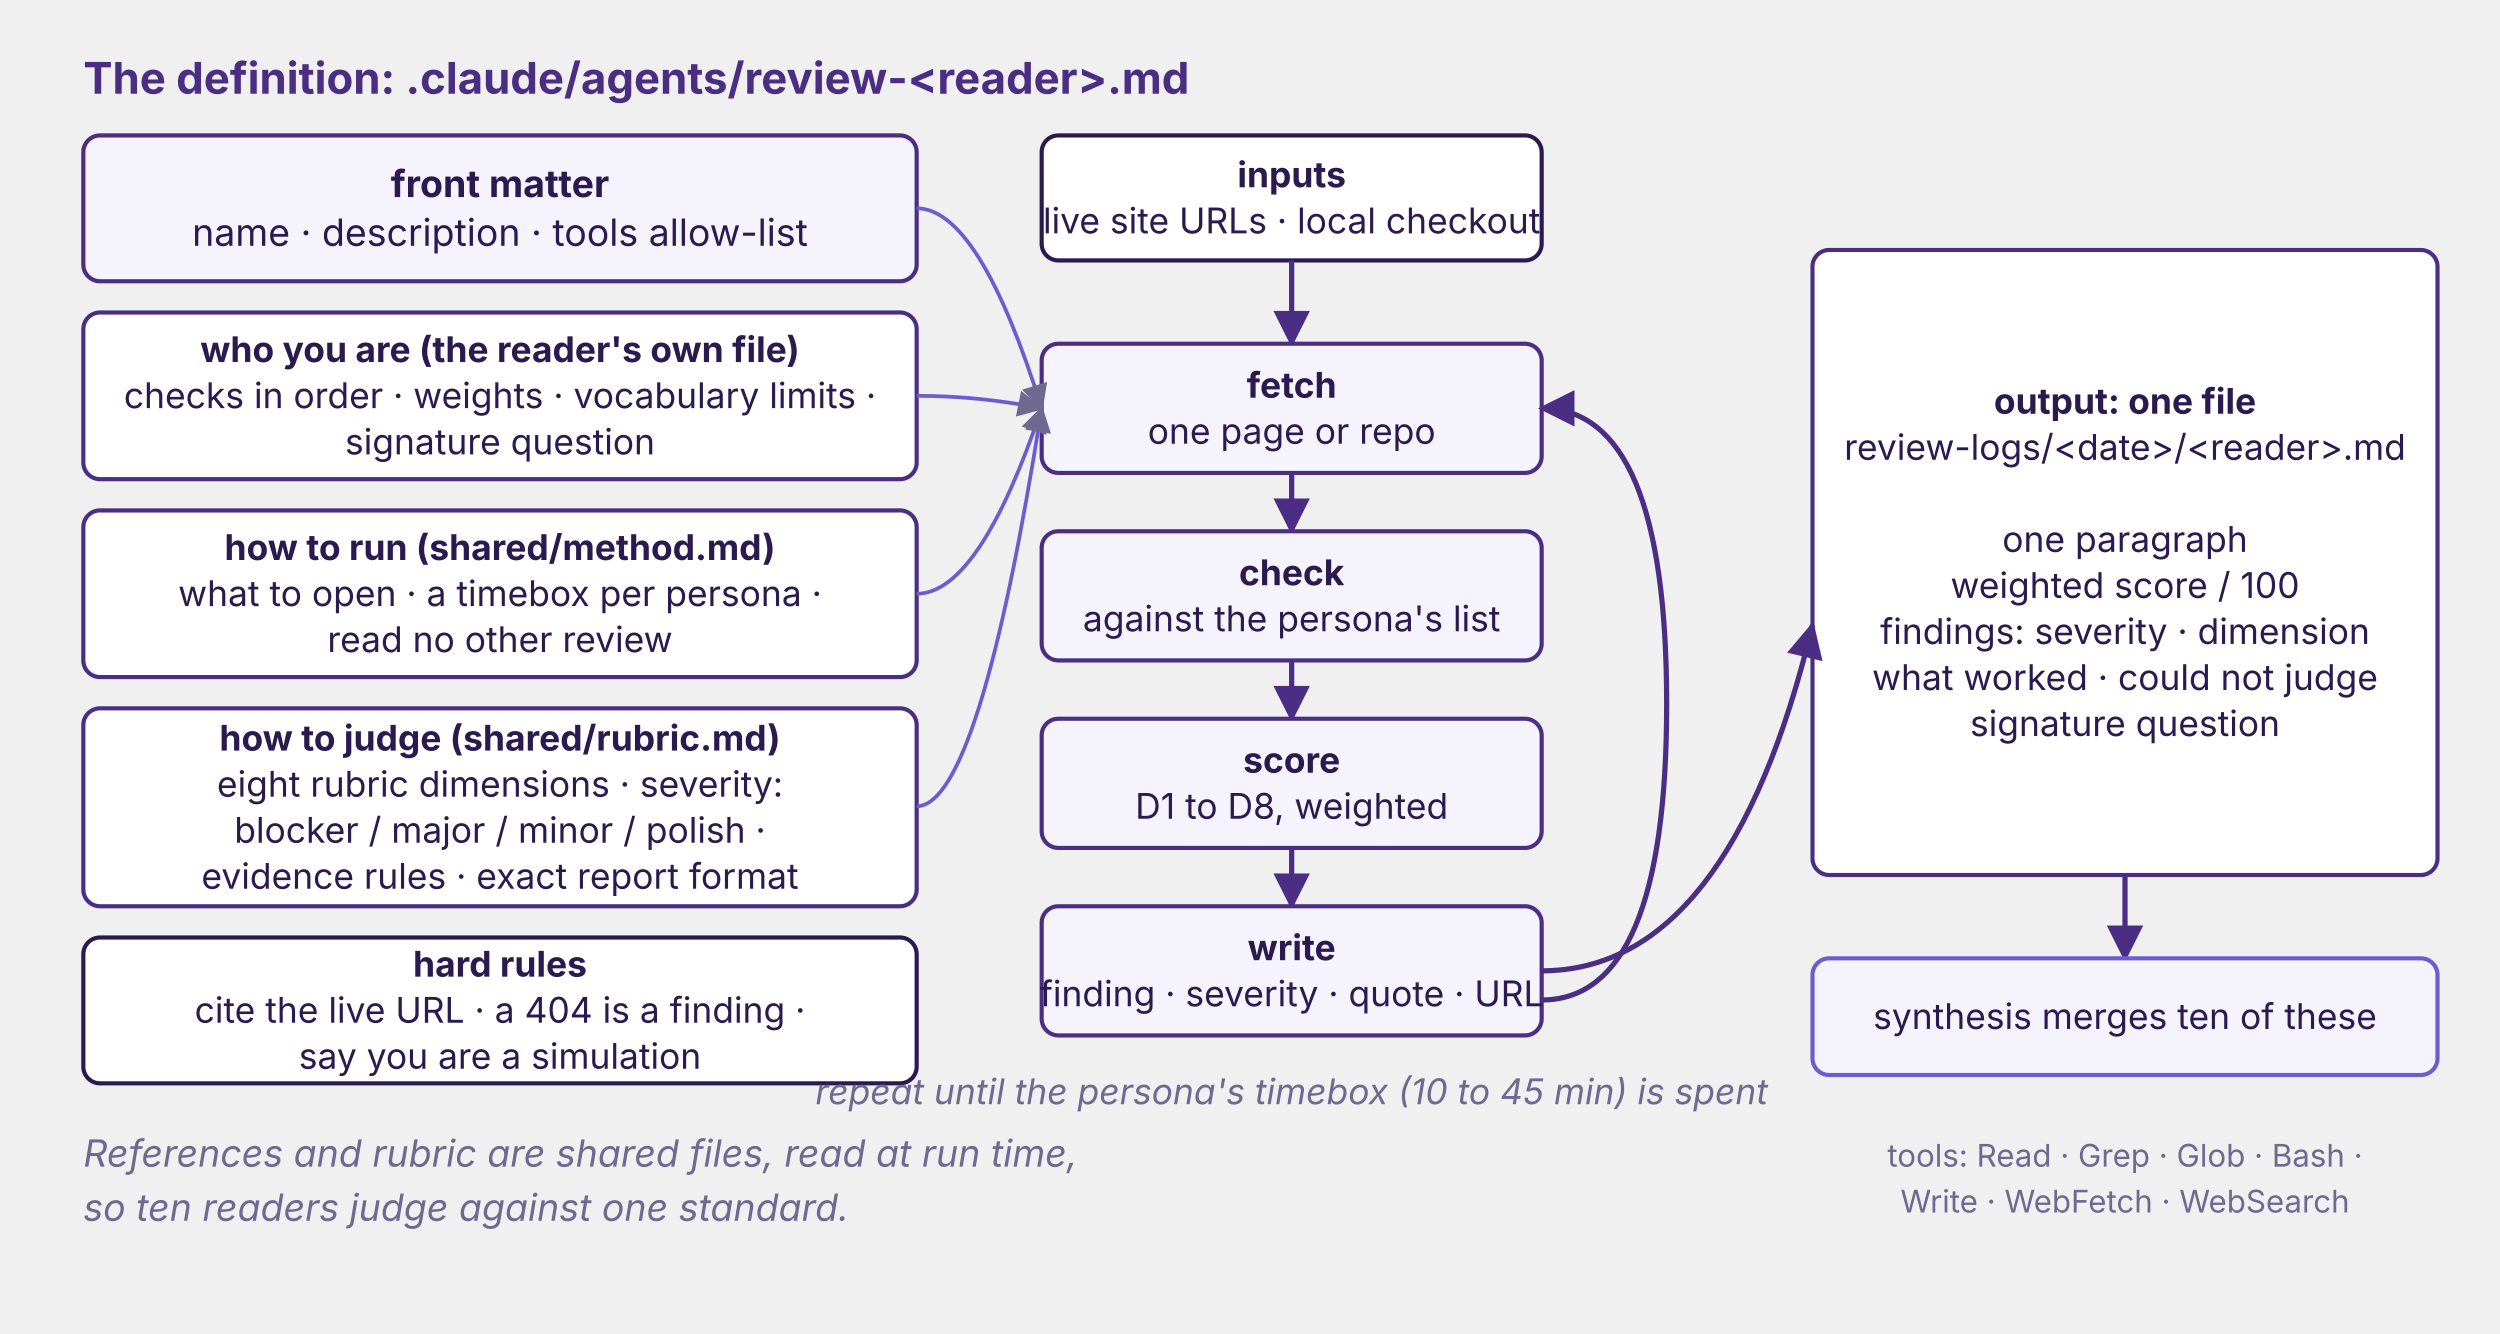
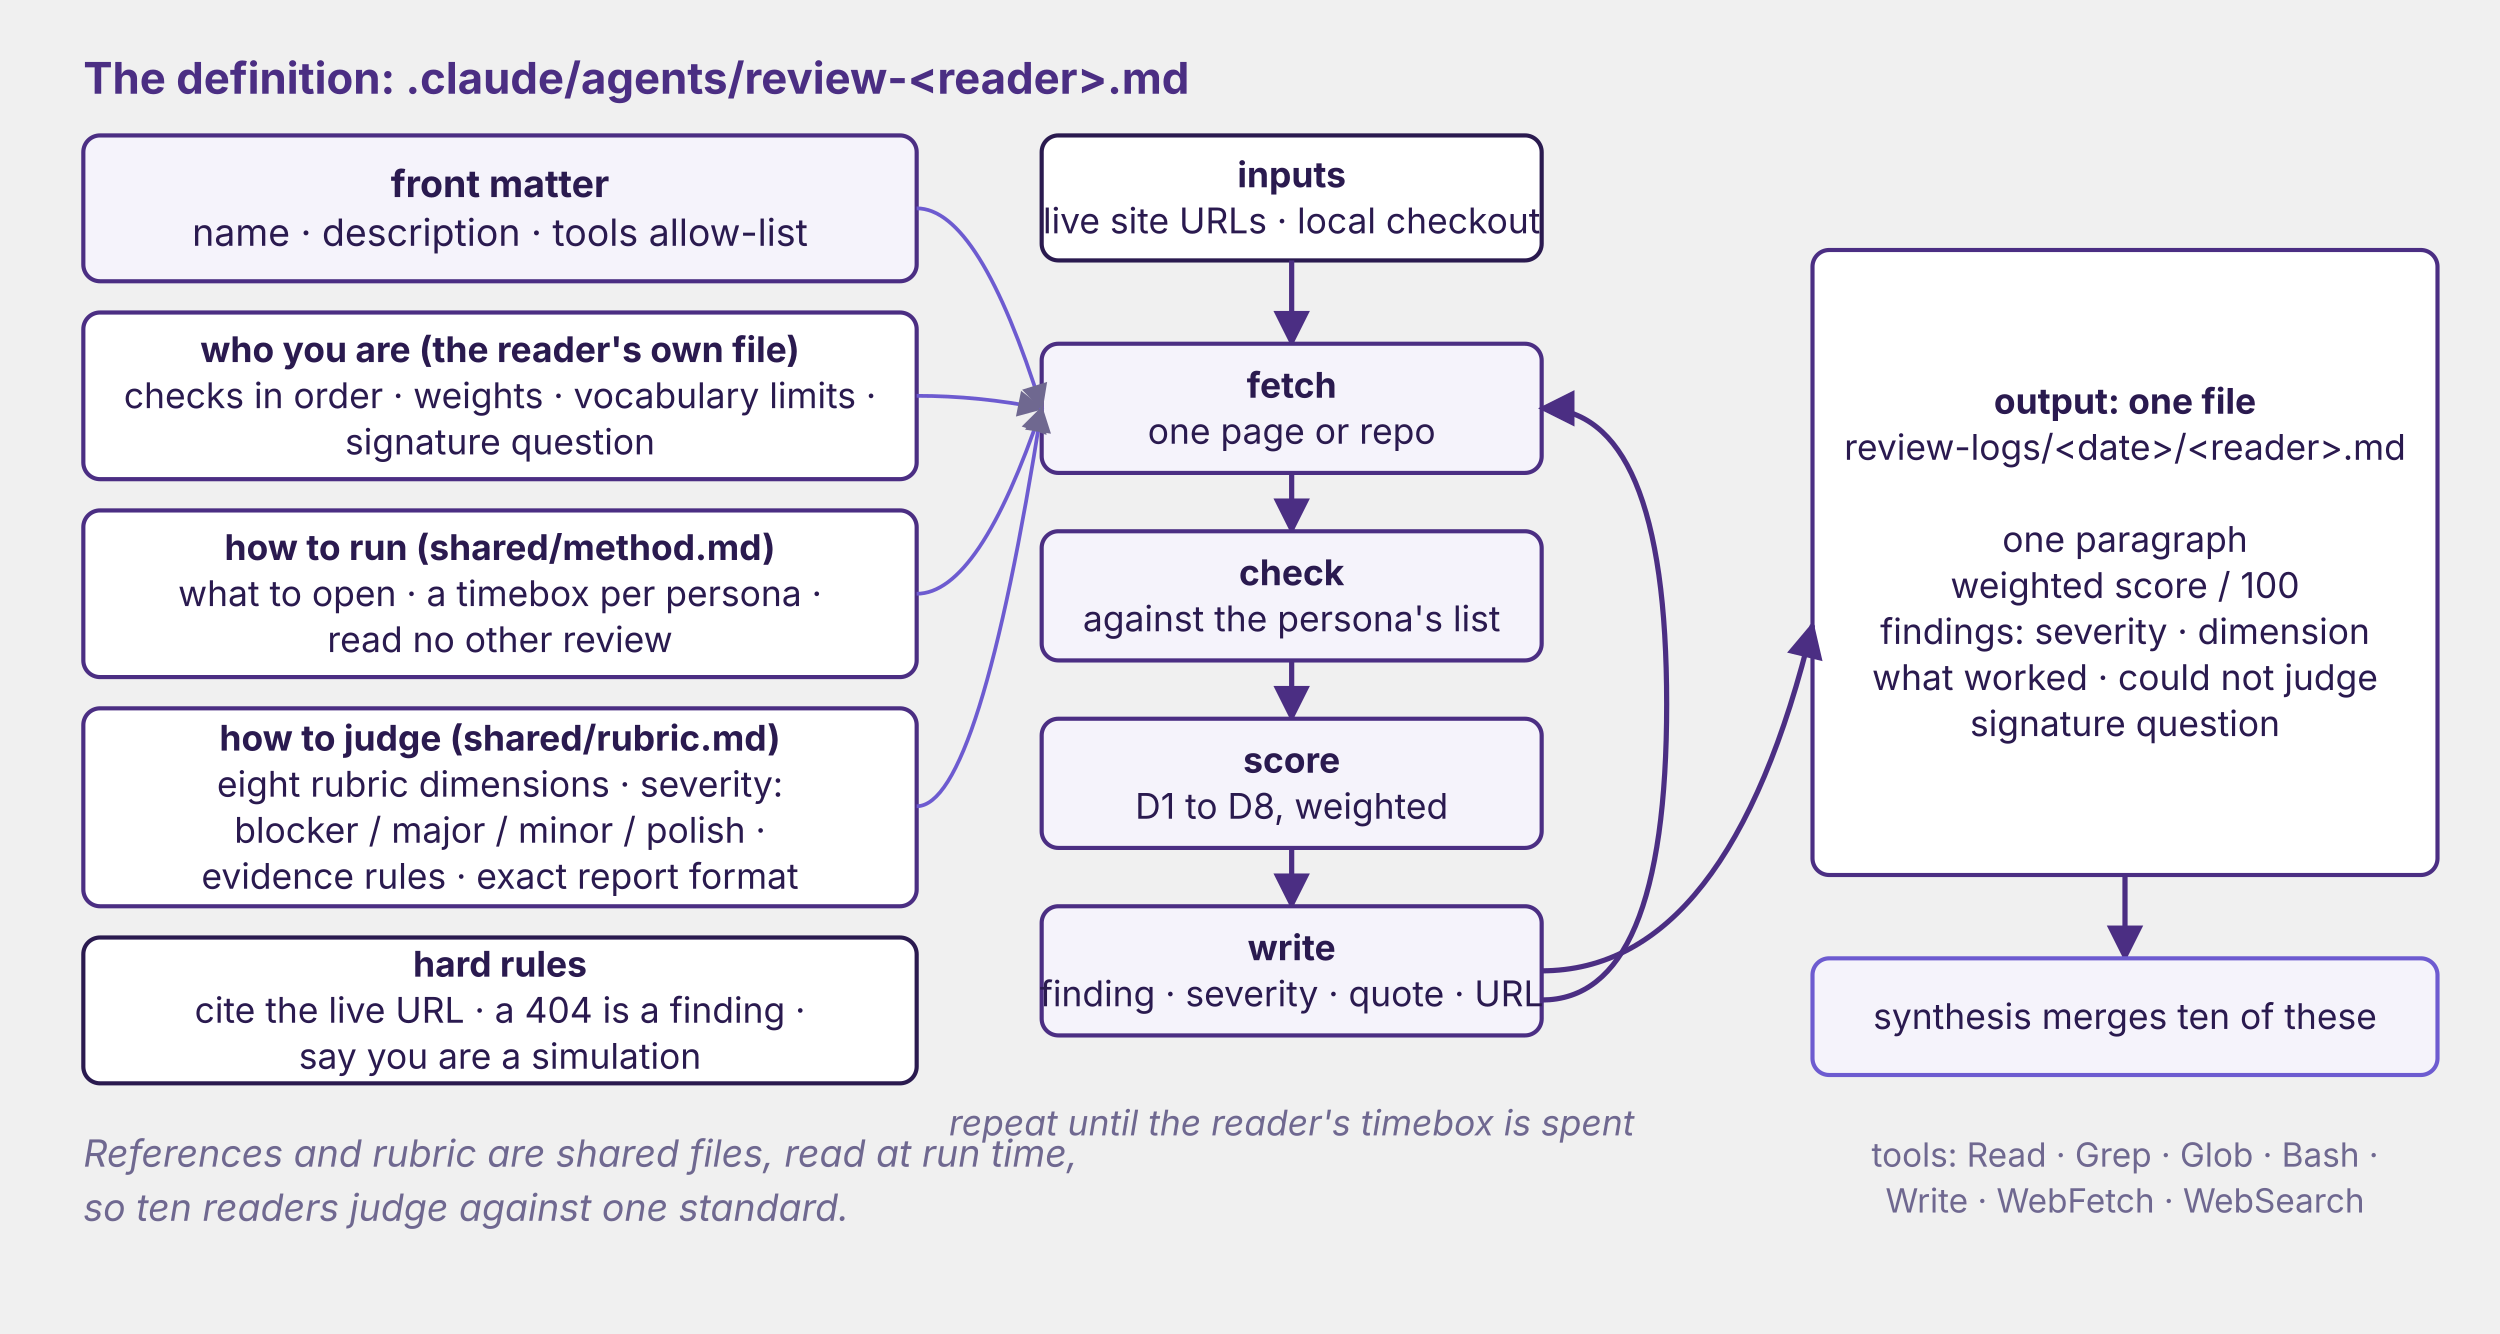
<svg xmlns="http://www.w3.org/2000/svg" viewBox="0 0 1200 640" width="1200" height="640" font-family="Inter, Helvetica, Arial, sans-serif" font-size="22">
  <defs>
    <marker id="a-purple" viewBox="0 0 10 10" refX="9" refY="5" markerWidth="7" markerHeight="7" orient="auto-start-reverse">
      <path d="M 0 0 L 10 5 L 0 10 z" fill="#4b2e83" />
    </marker>
    <marker id="a-red" viewBox="0 0 10 10" refX="9" refY="5" markerWidth="7" markerHeight="7" orient="auto-start-reverse">
      <path d="M 0 0 L 10 5 L 0 10 z" fill="#b3402a" />
    </marker>
    <marker id="a-amber" viewBox="0 0 10 10" refX="9" refY="5" markerWidth="7" markerHeight="7" orient="auto-start-reverse">
      <path d="M 0 0 L 10 5 L 0 10 z" fill="#c77d00" />
    </marker>
    <marker id="a-stone" viewBox="0 0 10 10" refX="9" refY="5" markerWidth="7" markerHeight="7" orient="auto-start-reverse">
      <path d="M 0 0 L 10 5 L 0 10 z" fill="#6f6890" />
    </marker>
  </defs>
  <text x="40" y="45" text-anchor="start" font-size="21" fill="#4b2e83" font-weight="700">The definition: .claude/agents/review-&lt;reader&gt;.md</text>
  <rect x="40" y="65" width="400" height="70" rx="8" fill="#f5f3fb" stroke="#4b2e83" stroke-width="2" />
  <text x="240.0" y="94.6" text-anchor="middle" font-size="18" fill="#2a1a4f" font-weight="700">front matter</text>
  <text x="240.0" y="118.0" text-anchor="middle" font-size="18" fill="#2a1a4f">name · description · tools allow-list</text>
  <rect x="40" y="150" width="400" height="80" rx="8" fill="#fff" stroke="#4b2e83" stroke-width="2" />
  <text x="240.0" y="173.8" text-anchor="middle" font-size="17" fill="#2a1a4f" font-weight="700">who you are  (the reader's own file)</text>
  <text x="240.0" y="195.9" text-anchor="middle" font-size="17" fill="#2a1a4f">checks in order · weights · vocabulary limits ·</text>
  <text x="240.0" y="218.1" text-anchor="middle" font-size="17" fill="#2a1a4f">signature question</text>
  <rect x="40" y="245" width="400" height="80" rx="8" fill="#fff" stroke="#4b2e83" stroke-width="2" />
  <text x="240.0" y="268.8" text-anchor="middle" font-size="17" fill="#2a1a4f" font-weight="700">how to run  (shared/method.md)</text>
  <text x="240.0" y="290.9" text-anchor="middle" font-size="17" fill="#2a1a4f">what to open · a timebox per persona ·</text>
  <text x="240.0" y="313.0" text-anchor="middle" font-size="17" fill="#2a1a4f">read no other review</text>
  <rect x="40" y="340" width="400" height="95" rx="8" fill="#fff" stroke="#4b2e83" stroke-width="2" />
  <text x="240.0" y="360.3" text-anchor="middle" font-size="17" fill="#2a1a4f" font-weight="700">how to judge  (shared/rubric.md)</text>
  <text x="240.0" y="382.4" text-anchor="middle" font-size="17" fill="#2a1a4f">eight rubric dimensions · severity:</text>
  <text x="240.0" y="404.5" text-anchor="middle" font-size="17" fill="#2a1a4f">blocker / major / minor / polish ·</text>
  <text x="240.0" y="426.6" text-anchor="middle" font-size="17" fill="#2a1a4f">evidence rules · exact report format</text>
  <rect x="40" y="450" width="400" height="70" rx="8" fill="#fff" stroke="#2a1a4f" stroke-width="2" />
  <text x="240.0" y="468.8" text-anchor="middle" font-size="17" fill="#2a1a4f" font-weight="700">hard rules</text>
  <text x="240.0" y="490.9" text-anchor="middle" font-size="17" fill="#2a1a4f">cite the live URL · a 404 is a finding ·</text>
  <text x="240.0" y="513.0" text-anchor="middle" font-size="17" fill="#2a1a4f">say you are a simulation</text>
  <text x="40" y="560" text-anchor="start" font-size="18" fill="#6f6890" font-style="italic">References and rubric are shared files, read at run time,</text>
  <text x="40" y="586" text-anchor="start" font-size="18" fill="#6f6890" font-style="italic">so ten readers judge against one standard.</text>
  <rect x="500" y="65" width="240" height="60" rx="8" fill="#fff" stroke="#2a1a4f" stroke-width="2" />
  <text x="620.0" y="89.9" text-anchor="middle" font-size="17" fill="#2a1a4f" font-weight="700">inputs</text>
  <text x="620.0" y="112.0" text-anchor="middle" font-size="17" fill="#2a1a4f">live site URLs · local checkout</text>
  <line x1="620" y1="125" x2="620" y2="165" stroke="#4b2e83" stroke-width="2.5" marker-end="url(#a-purple)" />
  <rect x="500" y="165" width="240" height="62" rx="8" fill="#f5f3fb" stroke="#4b2e83" stroke-width="2" />
  <text x="620.0" y="190.9" text-anchor="middle" font-size="17" fill="#2a1a4f" font-weight="700">fetch</text>
  <text x="620.0" y="213.0" text-anchor="middle" font-size="17" fill="#2a1a4f">one page or repo</text>
  <line x1="620" y1="227" x2="620" y2="255" stroke="#4b2e83" stroke-width="2.5" marker-end="url(#a-purple)" />
  <rect x="500" y="255" width="240" height="62" rx="8" fill="#f5f3fb" stroke="#4b2e83" stroke-width="2" />
  <text x="620.0" y="280.9" text-anchor="middle" font-size="17" fill="#2a1a4f" font-weight="700">check</text>
  <text x="620.0" y="303.0" text-anchor="middle" font-size="17" fill="#2a1a4f">against the persona's list</text>
  <line x1="620" y1="317" x2="620" y2="345" stroke="#4b2e83" stroke-width="2.5" marker-end="url(#a-purple)" />
  <rect x="500" y="345" width="240" height="62" rx="8" fill="#f5f3fb" stroke="#4b2e83" stroke-width="2" />
  <text x="620.0" y="370.9" text-anchor="middle" font-size="17" fill="#2a1a4f" font-weight="700">score</text>
  <text x="620.0" y="393.0" text-anchor="middle" font-size="17" fill="#2a1a4f">D1 to D8, weighted</text>
  <line x1="620" y1="407" x2="620" y2="435" stroke="#4b2e83" stroke-width="2.5" marker-end="url(#a-purple)" />
  <rect x="500" y="435" width="240" height="62" rx="8" fill="#f5f3fb" stroke="#4b2e83" stroke-width="2" />
  <text x="620.0" y="460.9" text-anchor="middle" font-size="17" fill="#2a1a4f" font-weight="700">write</text>
  <text x="620.0" y="483.0" text-anchor="middle" font-size="17" fill="#2a1a4f">finding · severity · quote · URL</text>
  <path d="M 740 480 Q 800 480 800 338 Q 800 196 740 196" fill="none" stroke="#4b2e83" stroke-width="2.5" marker-end="url(#a-purple)" />
-   <text x="620" y="530" text-anchor="middle" font-size="17" fill="#6f6890" font-style="italic">repeat until the persona's timebox (10 to 45 min) is spent</text>
+   <text x="620" y="545" text-anchor="middle" font-size="17" fill="#6f6890" font-style="italic">repeat until the reader's timebox is spent</text>
  <path d="M 440 100 Q 470 100 500 196" fill="none" stroke="#6d5bd0" stroke-width="1.8" marker-end="url(#a-stone)" />
  <path d="M 440 190 Q 470 190 500 196" fill="none" stroke="#6d5bd0" stroke-width="1.8" marker-end="url(#a-stone)" />
  <path d="M 440 285 Q 470 285 500 196" fill="none" stroke="#6d5bd0" stroke-width="1.8" marker-end="url(#a-stone)" />
  <path d="M 440 387 Q 470 387 500 196" fill="none" stroke="#6d5bd0" stroke-width="1.8" marker-end="url(#a-stone)" />
  <rect x="870" y="120" width="300" height="300" rx="8" fill="#fff" stroke="#4b2e83" stroke-width="2" />
  <text x="1020.0" y="198.6" text-anchor="middle" font-size="17" fill="#2a1a4f" font-weight="700">output: one file</text>
  <text x="1020.0" y="220.7" text-anchor="middle" font-size="17" fill="#2a1a4f">review-logs/&lt;date&gt;/&lt;reader&gt;.md</text>
  <text x="1020.0" y="242.8" text-anchor="middle" font-size="17" fill="#2a1a4f" />
  <text x="1020.0" y="264.9" text-anchor="middle" font-size="17" fill="#2a1a4f">one paragraph</text>
  <text x="1020.0" y="287.0" text-anchor="middle" font-size="17" fill="#2a1a4f">weighted score / 100</text>
  <text x="1020.0" y="309.1" text-anchor="middle" font-size="17" fill="#2a1a4f">findings: severity · dimension</text>
  <text x="1020.0" y="331.2" text-anchor="middle" font-size="17" fill="#2a1a4f">what worked · could not judge</text>
  <text x="1020.0" y="353.3" text-anchor="middle" font-size="17" fill="#2a1a4f">signature question</text>
  <path d="M 740 466 Q 830 466 870 300" fill="none" stroke="#4b2e83" stroke-width="2.5" marker-end="url(#a-purple)" />
  <line x1="1020" y1="420" x2="1020" y2="460" stroke="#4b2e83" stroke-width="2.5" marker-end="url(#a-purple)" />
  <rect x="870" y="460" width="300" height="56" rx="8" fill="#f5f3fb" stroke="#6d5bd0" stroke-width="2" />
  <text x="1020.0" y="493.9" text-anchor="middle" font-size="17" fill="#2a1a4f">synthesis merges ten of these</text>
-   <text x="1020" y="560" text-anchor="middle" font-size="15" fill="#6f6890">tools: Read · Grep · Glob · Bash ·</text>
-   <text x="1020" y="582" text-anchor="middle" font-size="15" fill="#6f6890">Write · WebFetch · WebSearch</text>
+   <text x="1020" y="560" text-anchor="middle" font-size="16" fill="#6f6890">tools: Read · Grep · Glob · Bash ·</text>
+   <text x="1020" y="582" text-anchor="middle" font-size="16" fill="#6f6890">Write · WebFetch · WebSearch</text>
</svg>
